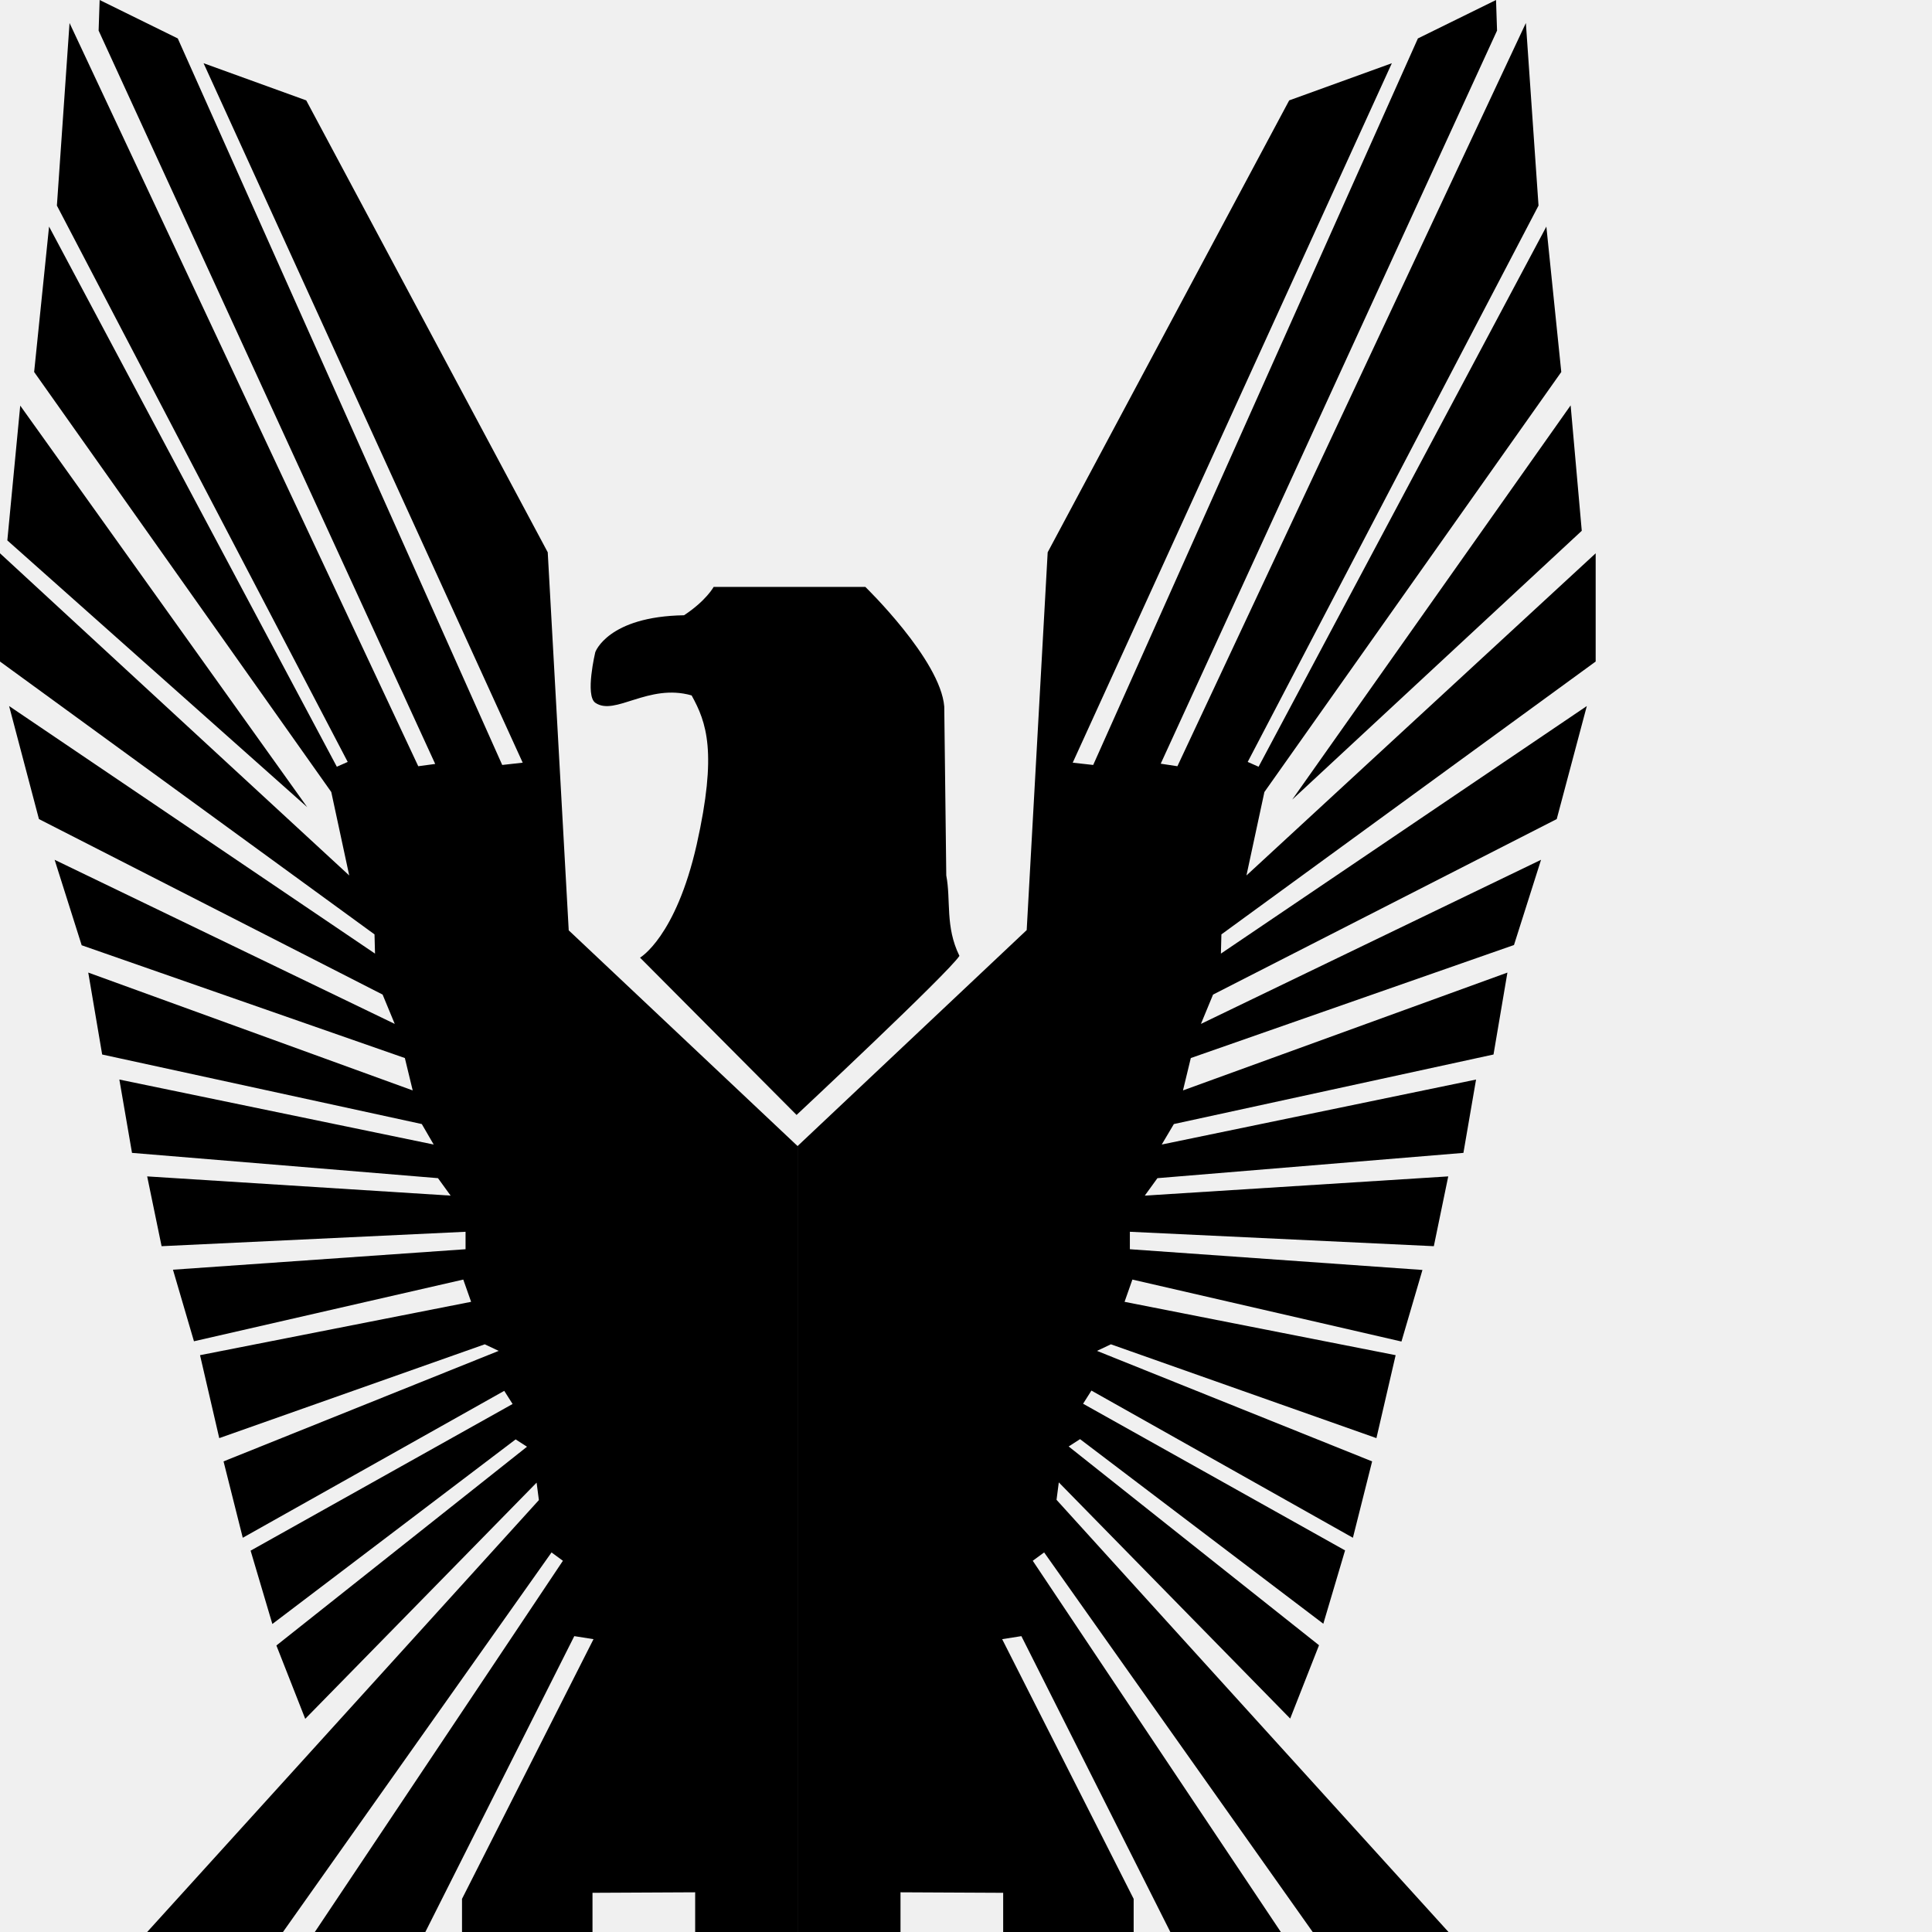
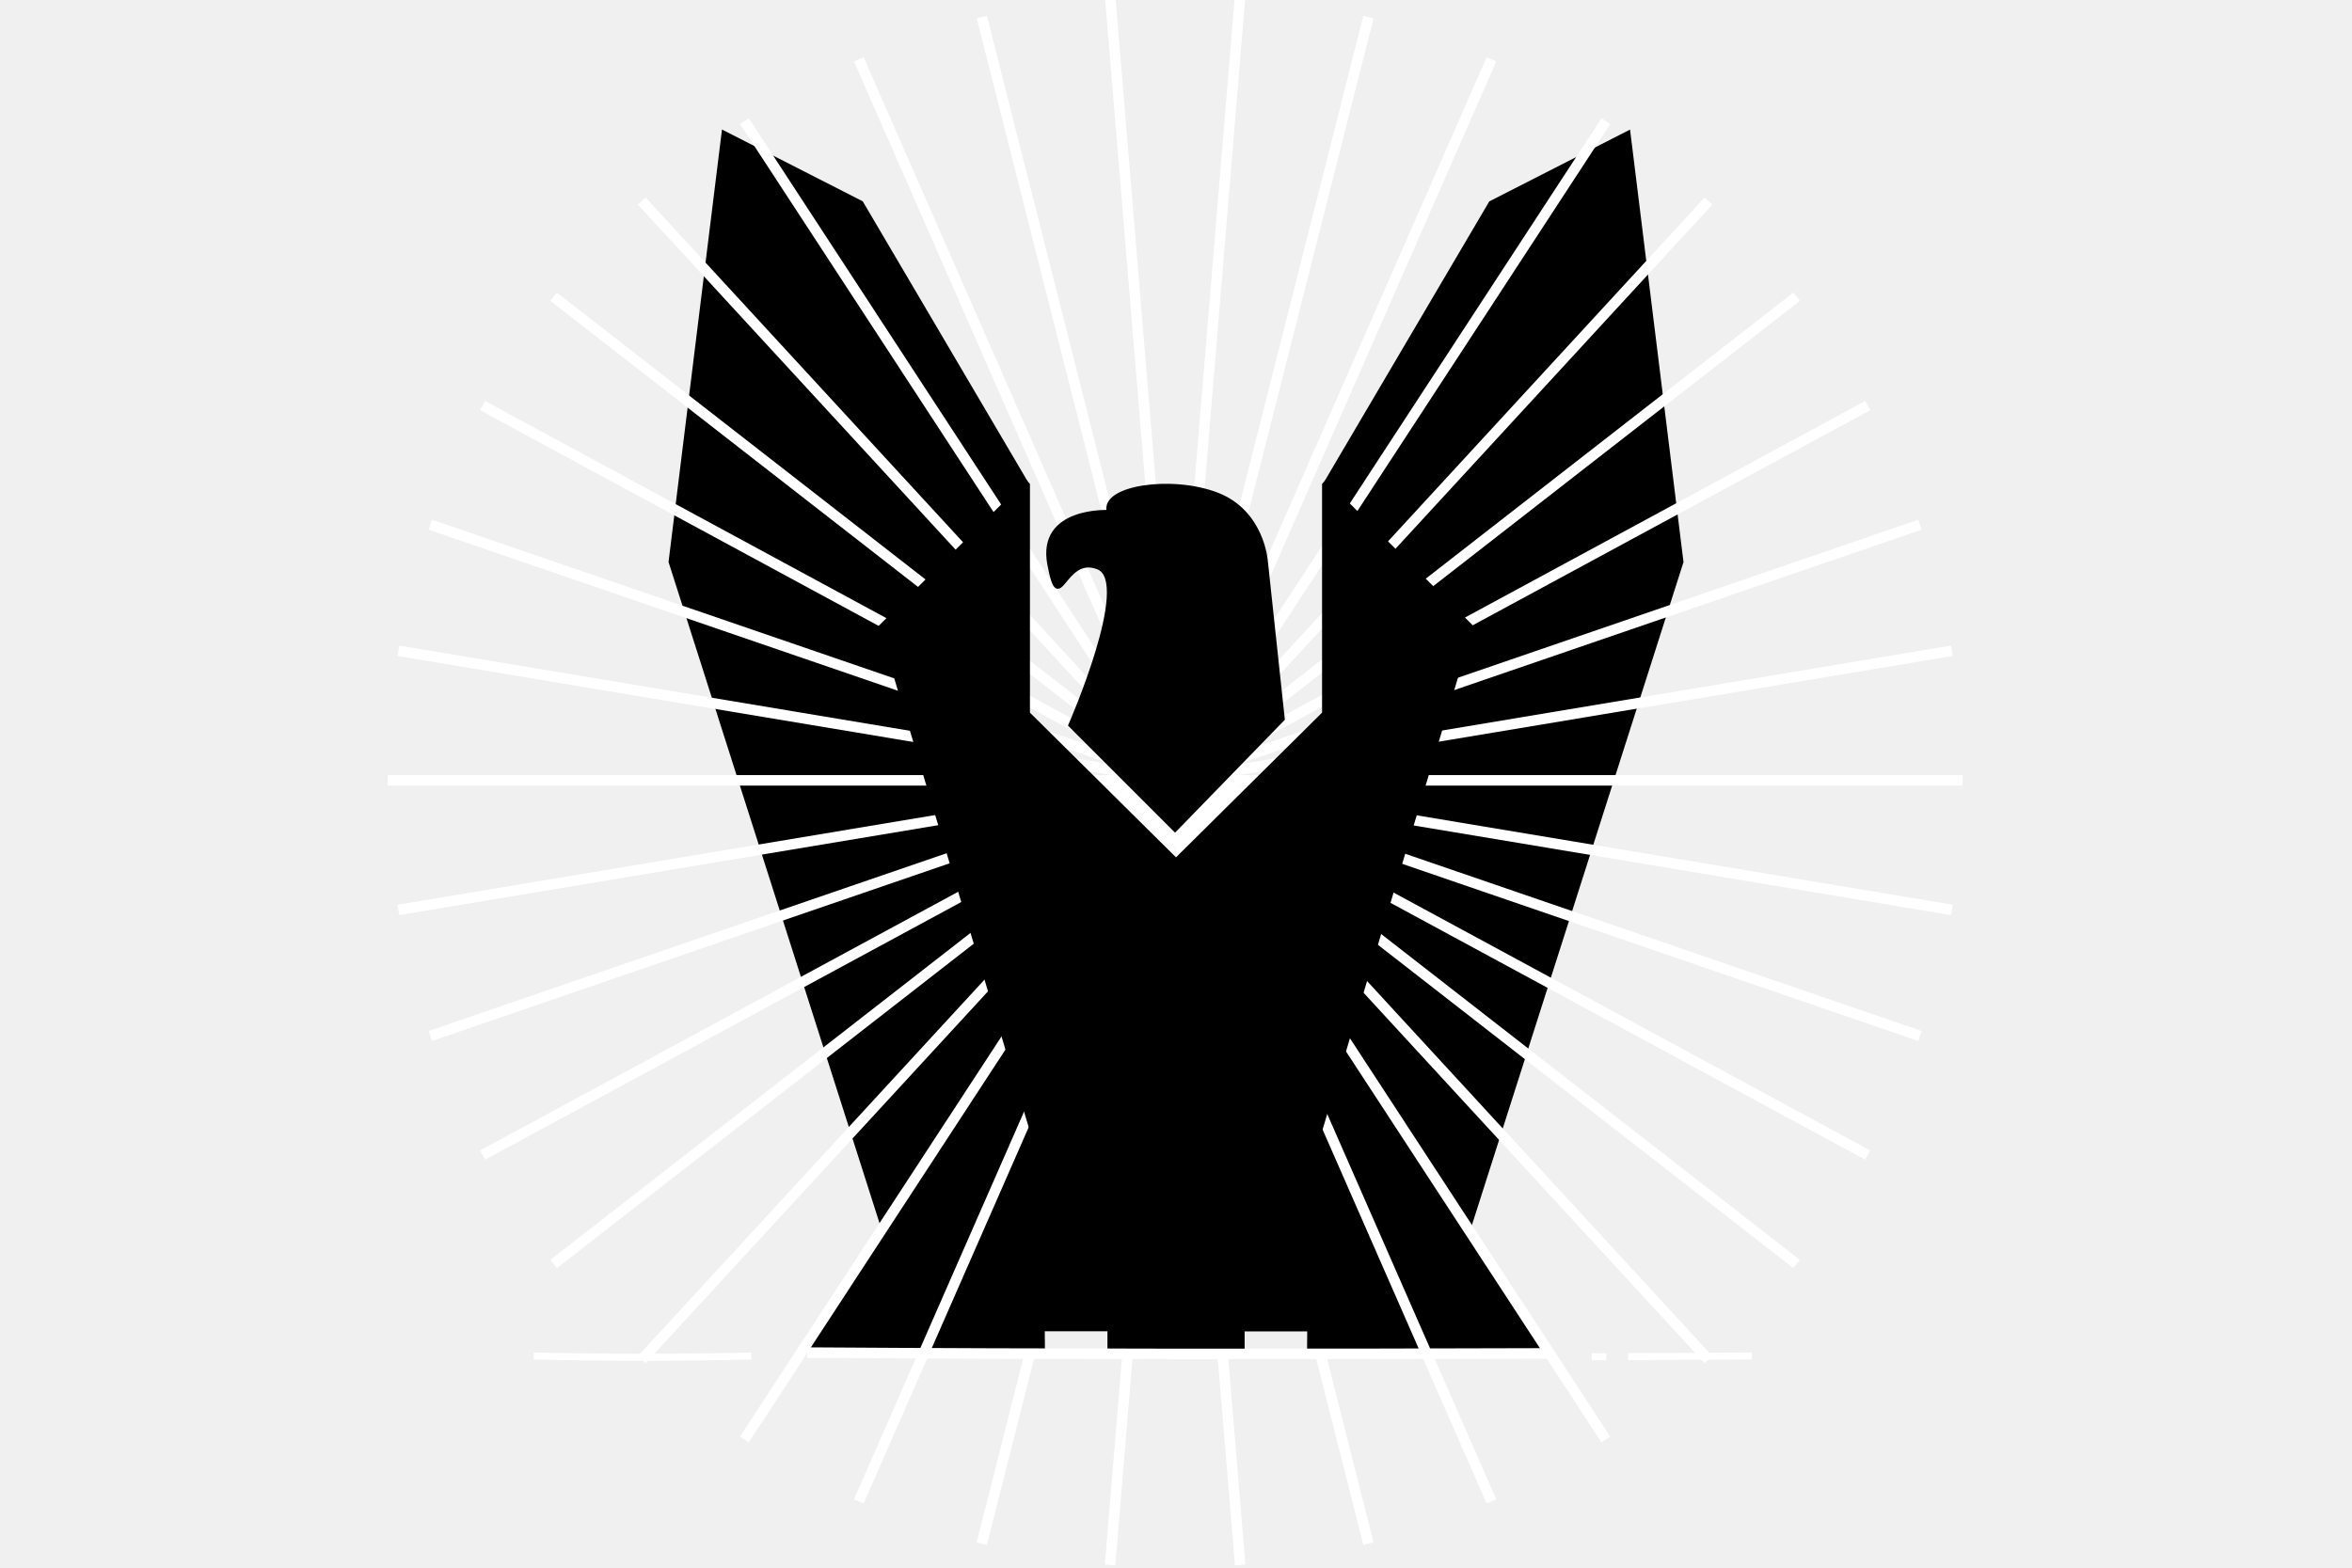
- <svg xmlns="http://www.w3.org/2000/svg" version="1.1" id="Слой_1" x="0px" y="0px" viewBox="0 0 764 764" width="764px" height="764px" xml:space="preserve">
-   <style type="text/css">
- </style>
-   <path fill="currentColor" d="M373.4,279.4c-1.5-18.5-31.2-47.3-31.2-47.3h-60c0,0-2.9,5.4-11.7,11.2c-30.2,0.5-35.1,14.6-35.1,14.6  s-4.1,17.1,0,20c7.8,5.4,21-7.8,38.1-2.9c5.9,10.7,10.2,22.4,2,59c-8.3,36.6-22.4,44.7-22.4,44.7l61.9,62.2c0,0,60-56.1,64.4-62.9  c-5.7-11.6-3.3-21.9-5.2-31.8L373.4,279.4z" />
-   <path fill="currentColor" d="M121.5,319.2L8,160.4l-5.1,53.3L121.5,319.2z" />
-   <path fill="currentColor" d="M621.1,160.3l4.4,49.6L511,316.2L621.1,160.3z" />
-   <path fill="currentColor" d="M356.1,764v-15.7l40.6,0.2V764h51.6v-13.1l-52-102.7l7.6-1.2L462.8,764h43.7l-98.1-146.8l4.5-3.3L519.1,764  h53.7L417.8,593.1l0.9-6.9l91.5,93.4l11.4-29L422.6,572l4.5-2.9l96.2,73l8.6-29l-103.6-58l3.3-5.2L535,608.1l7.6-30.2l-108.8-43.7  l5.5-2.6l105,37.1l7.6-32.8l-107.2-21.1l3.1-8.8l106.4,24.5l8.3-28.3L446.8,494v-6.9l120.2,5.7l5.7-27.6l-120,7.6l5-6.9l121-10l5-29  l-124.3,25.7l4.8-8.1L590.6,417l5.5-32.4l-128.3,46.6l3.1-12.8l127.8-44.7l10.7-33.7l-134.5,64.9l4.8-11.6l135.9-69.4l11.9-44.7  l-144.7,97.9l0.2-7.6L631,261.6v-42.8L492.9,346.2l7.1-33l117.4-166.1l-5.9-57.5L497.7,303.2l-4.3-1.9l115-220l-5-72.2L465.6,303  L459,302L592,12.1L591.6,0l-30.9,15.2L432.3,302.5l-8.1-0.9L550.4,25l-40.6,14.7l-95.5,178.7L406,367.8l-90.6,85.4V764H356.1z" />
-   <path fill="currentColor" d="M274.9,764v-15.7l-40.6,0.2V764h-51.6v-13.1l52-102.7l-7.6-1.2L168.2,764h-43.7l98.1-146.8l-4.5-3.3L111.9,764  H58.2l154.9-170.8l-0.9-6.9l-91.5,93.4l-11.4-29l99.1-78.6l-4.5-2.9l-96.2,73l-8.6-29l103.6-58l-3.3-5.2L96,608.1l-7.6-30.2  l108.8-43.7l-5.5-2.6l-105,37.1l-7.6-32.8l107.2-21.1l-3.1-8.8L76.7,530.4l-8.3-28.3l115.7-8.1v-6.9l-120.2,5.7l-5.7-27.6l120,7.6  l-5-6.9l-121-10l-5-29l124.3,25.7l-4.7-8.1L40.4,417l-5.5-32.4l128.3,46.6l-3.1-12.8L32.3,373.8L21.6,340l134.5,64.9l-4.8-11.6  L15.4,323.9L3.6,279.2l144.7,97.9l-0.2-7.6L0,261.6v-42.8l138.1,127.4l-7.1-33L13.5,147.1l5.9-57.5l113.8,213.6l4.3-1.9l-115-220  l5-72.2L165.4,303l6.7-0.9L39,12.1L39.4,0l30.9,15.2l128.3,287.3l8.1-0.9L80.5,25l40.6,14.7l95.5,178.7l8.3,149.5l90.6,85.4V764  H274.9z" />
+ <svg xmlns="http://www.w3.org/2000/svg" version="1.1" viewBox="0 0 672 448">
+   <defs>
+     <style>
+       .cls-1 {
+         clip-path: url(#clippath-6);
+       }
+ 
+       .cls-2 {
+         clip-path: url(#clippath-4);
+       }
+ 
+       .cls-3, .cls-4, .cls-5, .cls-6 {
+         fill: none;
+       }
+ 
+       .cls-7, .cls-4, .cls-5, .cls-6 {
+         stroke-miterlimit: 10;
+       }
+ 
+       .cls-7, .cls-5 {
+         stroke: #000;
+       }
+ 
+       .cls-8 {
+         clip-path: url(#clippath-1);
+       }
+ 
+       .cls-9 {
+         clip-path: url(#clippath-5);
+       }
+ 
+       .cls-10 {
+         clip-path: url(#clippath-3);
+       }
+ 
+       .cls-4 {
+         stroke-width: 3px;
+       }
+ 
+       .cls-4, .cls-6 {
+         stroke: #fff;
+       }
+ 
+       .cls-5 {
+         stroke-width: 19px;
+       }
+ 
+       .cls-6 {
+         stroke-width: 2px;
+       }
+ 
+       .cls-11 {
+         clip-path: url(#clippath);
+       }
+     </style>
+     <clipPath id="clippath">
+       <rect class="cls-3" x="191" y="37" width="145" height="350" />
+     </clipPath>
+     <clipPath id="clippath-1">
+       <rect class="cls-3" x="336" y="37" width="145" height="350" />
+     </clipPath>
+     <clipPath id="clippath-3">
+       <rect class="cls-3" x="251" y="136" width="85" height="250" />
+     </clipPath>
+     <clipPath id="clippath-4">
+       <rect class="cls-3" x="251" y="136" width="85" height="250" />
+     </clipPath>
+     <clipPath id="clippath-5">
+       <rect class="cls-3" x="336" y="136" width="85" height="250" />
+     </clipPath>
+     <clipPath id="clippath-6">
+       <rect class="cls-3" x="336" y="136" width="85" height="250" />
+     </clipPath>
+   </defs>
+   <g>
+     <g id="_Слой_1" data-name="Слой_1">
+       <g>
+         <g>
+           <g id="_x3C_Зеркальный_повтор_x3E_">
+             <g class="cls-11">
+               <path class="cls-7" d="M335.49,386.5v-139.89s-41.95-41.73-41.95-41.73v-66.46l-47.4-80.51-39.45-20.13-15.17,122.78,61.46,192.63-8.26,8.21c-4.77,8.24-9.47,16.52-14.52,24.59h67.54v-6.04h19.17v6.54h18.59Z" />
+             </g>
+           </g>
+           <g id="_x3C_Зеркальный_повтор_x3E_-2" data-name="_x3C_Зеркальный_повтор_x3E_">
+             <g class="cls-8">
+               <path class="cls-7" d="M442.96,385.99c-.04-.07-.09-.14-.13-.21-.53-.25-1.2-.53-1.49-1.02-.22-.37-.16-.85.12-1.17-.61-.71-1.13-1.49-1.53-2.32-.03-.03-.07-.07-.1-.11-.61-.81-1.21-1.62-1.72-2.49-1.8-1.43-2.61-3.81-3.75-5.88-.07-.06-.13-.12-.19-.2-.84-1.18-1.62-2.39-2.38-3.62-.11-.15-.23-.31-.34-.46-.09-.12-.14-.25-.16-.37-.13-.22-.26-.43-.39-.65-.2-.22-.41-.44-.61-.66-.23-.25-.29-.53-.25-.78-.11-.18-.21-.36-.32-.53-.31,0-.62-.1-.86-.42-.51-.69-.98-1.4-1.4-2.14-.18-.07-.36-.15-.56-.21-.85-.26-.85-1.23-.37-1.71-.02-.03-.04-.05-.07-.08-.15-.19-.22-.39-.23-.58l-7.2-7.17,61.46-192.63-15.17-122.78-39.45,20.13-47.4,80.51v66.46l-41.95,41.73v139.89s18.59,0,18.59,0v-6.54h19.17v6.04h68.7Z" />
+             </g>
+           </g>
+         </g>
+         <g>
+           <line class="cls-4" x1="110.75" y1="223" x2="560.75" y2="223" />
+           <line class="cls-4" x1="122.94" y1="149.94" x2="548.56" y2="296.06" />
+           <line class="cls-4" x1="158.19" y1="84.8" x2="513.31" y2="361.2" />
+           <line class="cls-4" x1="212.69" y1="34.64" x2="458.81" y2="411.36" />
+           <line class="cls-4" x1="280.52" y1="4.88" x2="390.98" y2="441.11" />
+           <line class="cls-4" x1="354.33" y1="-1.23" x2="317.17" y2="447.23" />
+           <line class="cls-4" x1="426.13" y1="16.95" x2="245.37" y2="429.05" />
+           <line class="cls-4" x1="488.14" y1="57.46" x2="183.36" y2="388.54" />
+           <line class="cls-4" x1="533.63" y1="115.91" x2="137.87" y2="330.09" />
+           <line class="cls-4" x1="557.68" y1="185.97" x2="113.82" y2="260.03" />
+           <line class="cls-4" x1="557.68" y1="260.03" x2="113.82" y2="185.97" />
+           <line class="cls-4" x1="533.63" y1="330.09" x2="137.87" y2="115.91" />
+           <line class="cls-4" x1="488.14" y1="388.54" x2="183.36" y2="57.46" />
+           <line class="cls-4" x1="426.13" y1="429.05" x2="245.37" y2="16.95" />
+           <line class="cls-4" x1="354.33" y1="447.23" x2="317.17" y2="-1.23" />
+           <line class="cls-4" x1="280.51" y1="441.12" x2="390.98" y2="4.89" />
+           <line class="cls-4" x1="212.69" y1="411.36" x2="458.81" y2="34.64" />
+           <line class="cls-4" x1="158.19" y1="361.2" x2="513.31" y2="84.8" />
+           <line class="cls-4" x1="122.94" y1="296.06" x2="548.56" y2="149.94" />
+         </g>
+         <path class="cls-7" d="M305.73,207.24l30,30,30.85-31.74-4.85-45.26s-1-14-14-19-33-2-31,5c0,0-20-1-17,15s4-3,14,1-8,45-8,45Z" />
+         <g>
+           <g id="_x3C_Зеркальный_повтор_x3E_-4" data-name="_x3C_Зеркальный_повтор_x3E_">
+             <g class="cls-10">
+               <g id="_x3C_Зеркальный_повтор_x3E_-5" data-name="_x3C_Зеркальный_повтор_x3E_">
+                 <g class="cls-2">
+                   <path class="cls-7" d="M293.77,203.87v-65.37c-.2-.22-.4-.45-.6-.68l-41.59,41.21,46.42,154.99-23.43,45.42v6.06h23.48l-.05-6.06h19.3v6.06h18.2v-140.29l-41.72-41.34Z" />
+                 </g>
+               </g>
+             </g>
+           </g>
+           <g id="_x3C_Зеркальный_повтор_x3E_-6" data-name="_x3C_Зеркальный_повтор_x3E_">
+             <g class="cls-9">
+               <g id="_x3C_Зеркальный_повтор_x3E_-7" data-name="_x3C_Зеркальный_повтор_x3E_">
+                 <g class="cls-1">
+                   <path class="cls-7" d="M378.23,203.87v-65.37c.2-.22.4-.45.6-.68l41.59,41.21-46.42,154.99,23.43,45.42v6.06h-23.48l.05-6.06h-19.3v6.06h-18.2v-140.29l41.72-41.34Z" />
+                 </g>
+               </g>
+             </g>
+           </g>
+         </g>
+         <path class="cls-6" d="M214.68,387.5c-20.68.5-40.68.5-62.18,0" />
+         <path class="cls-4" d="M442.3,386.76c-70.3.24-141.3.24-211.67-.23" />
+         <path class="cls-6" d="M458.94,387.7c-1.39,0-2.78.01-4.17.02" />
+         <path class="cls-6" d="M500.5,387.5c-11.77.07-23.55.12-35.32.17" />
+       </g>
+       <line class="cls-5" x1="335.5" y1="245.5" x2="335.5" y2="384.5" />
+     </g>
+   </g>
</svg>
